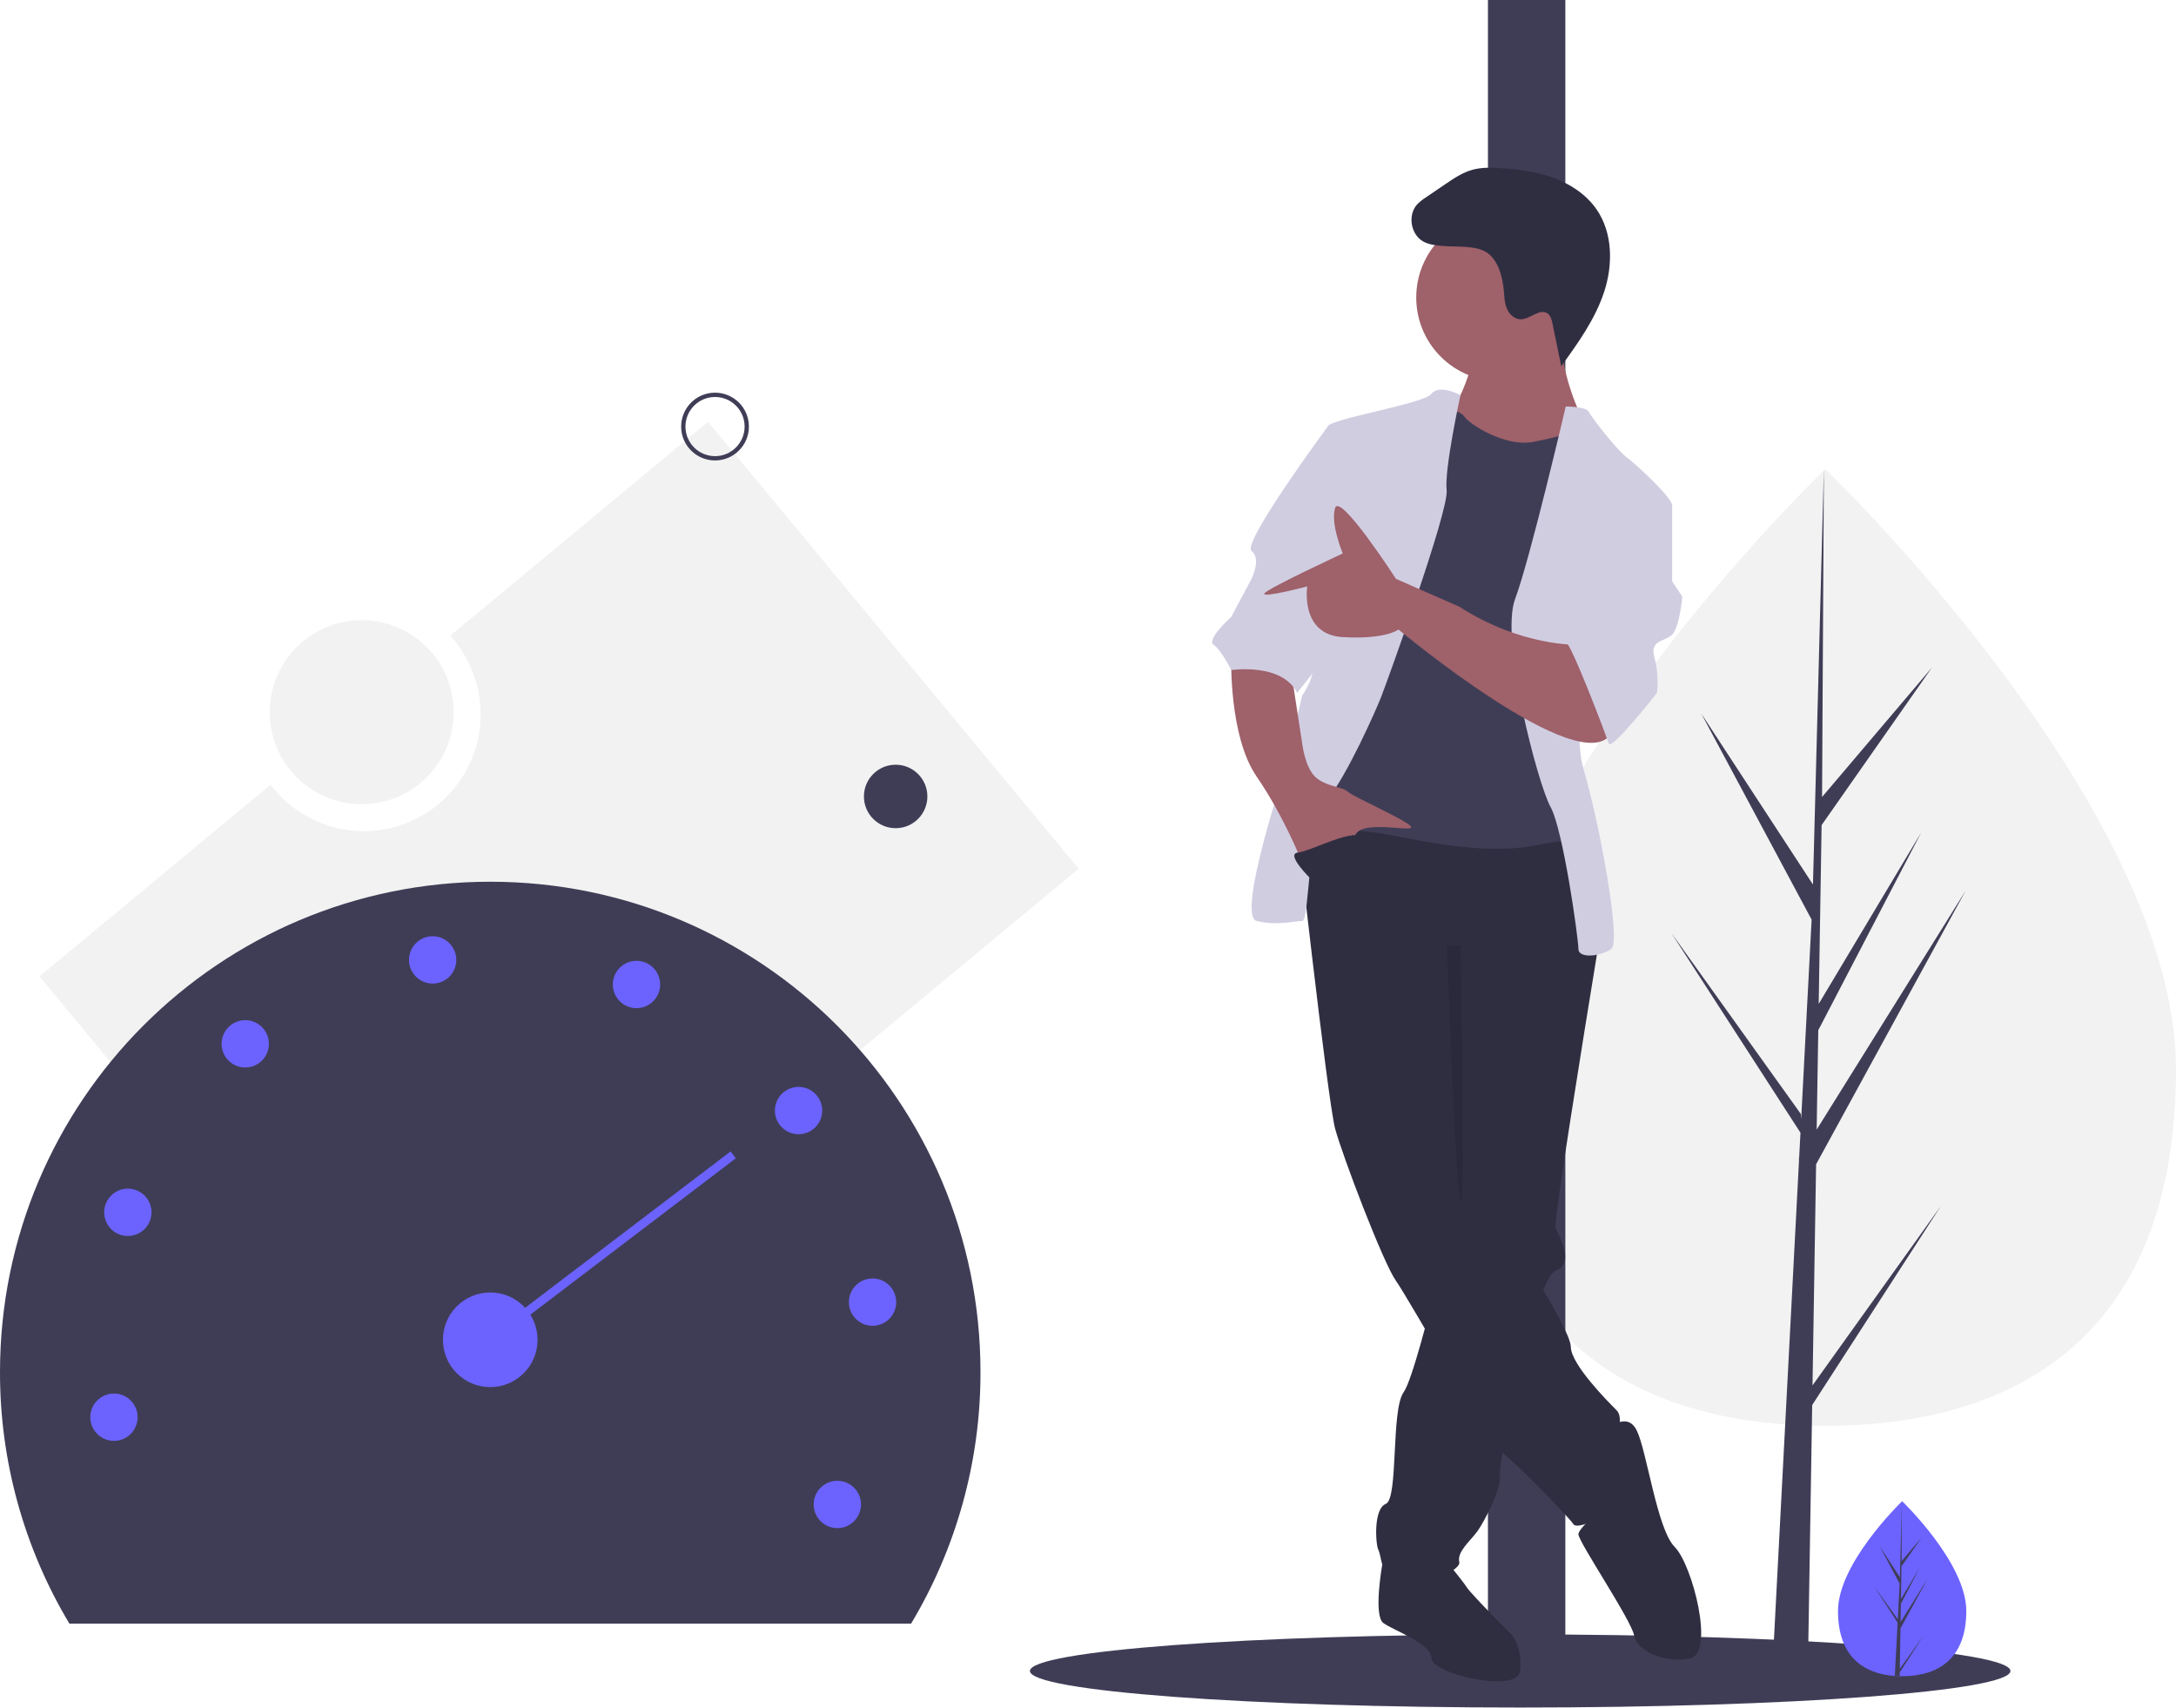
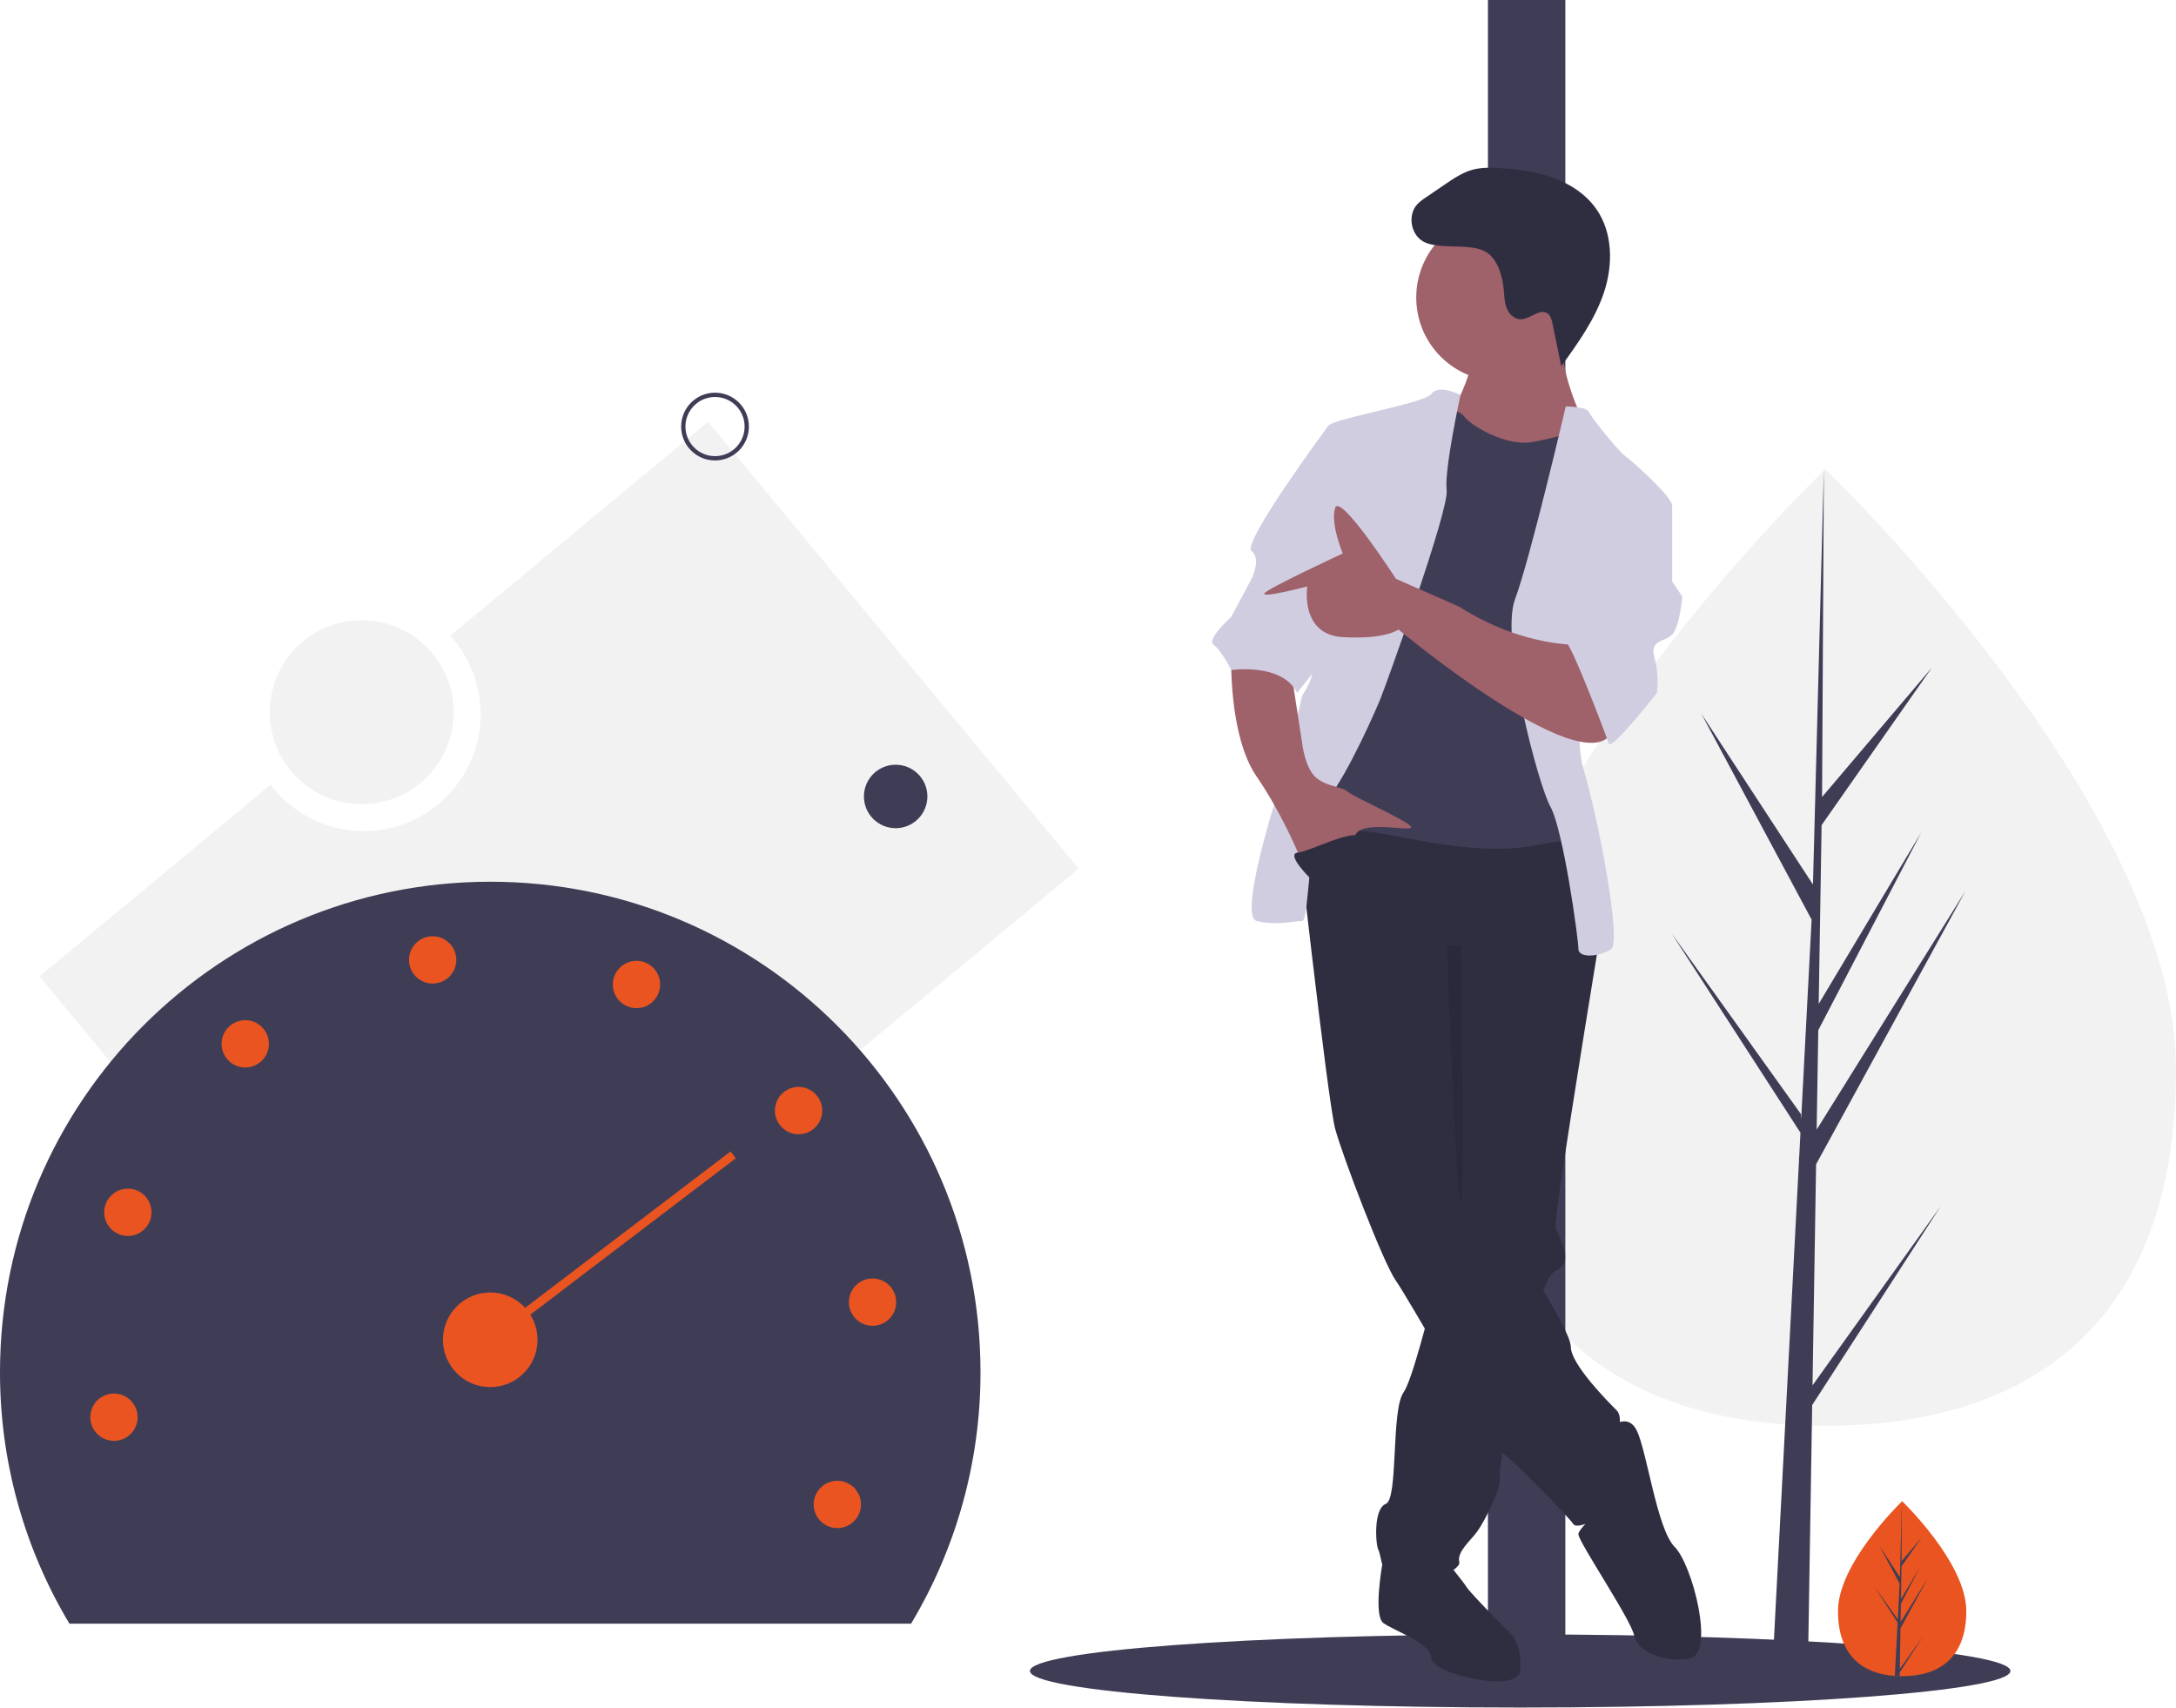
<svg xmlns="http://www.w3.org/2000/svg" id="e9543dae-de41-418f-9290-24abb7460ee9" data-name="Layer 1" width="1012" height="794" viewBox="0 0 1012 794">
  <path d="M423.31,249.137,303.381,348.596a54.313,54.313,0,1,1-83.525,69.268L112.334,507.032,284.69,714.863l310.976-257.895Z" transform="translate(-94 -53)" fill="#f2f2f2" />
  <path d="M1106,550.262c0,122.839-73.026,165.73-163.108,165.73S779.783,673.101,779.783,550.262,942.892,271.151,942.892,271.151,1106,427.422,1106,550.262Z" transform="translate(-94 -53)" fill="#f2f2f2" />
  <polygon points="842.95 644.201 844.62 541.396 914.141 414.211 844.882 525.269 845.633 479.043 893.547 387.026 845.832 466.81 845.832 466.811 847.182 383.672 898.489 310.415 847.395 370.598 848.239 218.151 842.935 419.964 843.371 411.638 791.207 331.793 842.535 427.62 837.674 520.472 837.53 518.007 777.394 433.981 837.347 526.714 836.74 538.326 836.631 538.5 836.68 539.453 824.349 775.026 840.825 775.026 842.801 653.348 902.608 560.843 842.95 644.201" fill="#3f3d56" />
  <ellipse cx="707" cy="777" rx="228" ry="17" fill="#3f3d56" />
  <rect x="692" width="36" height="782" fill="#3f3d56" />
-   <path d="M1008.473,802.111c0,22.469-13.356,30.314-29.834,30.314q-.573,0-1.143-.013c-.763-.016-1.52-.053-2.267-.104-14.871-1.052-26.424-9.301-26.424-30.197,0-21.625,27.634-48.912,29.71-50.932l.004-.004c.08-.078.12-.116.12-.116S1008.473,779.643,1008.473,802.111Z" transform="translate(-94 -53)" fill="#6c63ff" />
+   <path d="M1008.473,802.111c0,22.469-13.356,30.314-29.834,30.314q-.573,0-1.143-.013c-.763-.016-1.52-.053-2.267-.104-14.871-1.052-26.424-9.301-26.424-30.197,0-21.625,27.634-48.912,29.71-50.932l.004-.004c.08-.078.12-.116.12-.116S1008.473,779.643,1008.473,802.111Z" transform="translate(-94 -53)" fill="#e95420" />
  <path d="M977.552,828.988l10.912-15.247-10.939,16.921-.029,1.75c-.763-.016-1.52-.053-2.267-.104l1.176-22.479-.009-.174.02-.033.111-2.123-10.966-16.963L976.562,805.907l.025.451.889-16.985-9.388-17.528,9.503,14.547.925-35.212.004-.12v.116l-.154,27.767,9.347-11.008-9.385,13.4-.247,15.207,8.727-14.594-8.763,16.832-.138,8.454,12.669-20.313-12.717,23.263Z" transform="translate(-94 -53)" fill="#3f3d56" />
  <path d="M743.227,785.29l-6.382-4.741s-4.224,23.597.489,27.132,22.391,9.428,22.391,16.498,40.068,16.498,41.246,5.892-3.535-16.498-3.535-16.498-18.855-18.855-21.212-22.391-8.249-10.606-8.249-10.606Z" transform="translate(-94 -53)" fill="#2f2e41" />
  <path d="M837.504,491.853s-.177,1.037-.483,2.934c-.283,1.685-.672,4.066-1.143,7-4.95,30.204-19.386,119.119-18.408,122.053,1.178,3.535,9.428,16.498,0,20.034-.907.342-1.886,1.449-2.934,3.194a68.494,68.494,0,0,0-4.985,11.761c-5.621,16.31-11.632,42.413-15.108,60.49-1.52,7.943-2.557,14.33-2.864,17.677a9.612,9.612,0,0,0-.035,2.333c1.178,4.714-7.071,21.212-10.606,25.926s-9.428,9.428-8.249,14.142-29.462,17.677-32.997,9.428-3.535-12.963-4.714-15.32-2.357-18.855,3.535-21.212,2.357-43.603,8.249-51.852c1.968-2.746,4.973-12.044,8.12-23.227,1.237-4.384,2.487-9.051,3.712-13.729,4.973-19.174,9.38-38.465,9.38-38.465L766.796,487.139l64.815-8.249,1.662,3.665,3.312,7.271Z" transform="translate(-94 -53)" fill="#2f2e41" />
  <path d="M841.039,718.118s9.428-9.428,14.142,0,9.428,45.96,17.677,54.209,18.855,49.495,7.071,51.852-24.748-3.535-25.926-10.606S828.076,769.97,828.076,766.435s16.498-16.498,16.498-16.498Z" transform="translate(-94 -53)" fill="#2f2e41" />
  <path d="M696.088,427.038s15.32,137.88,18.855,150.843,22.391,62.458,28.283,70.708,43.603,75.422,48.317,78.957,14.142,12.963,14.142,12.963,17.677,17.677,20.034,21.212,22.391-7.071,23.569-14.142-1.178-18.855-2.357-23.569,2.357-11.785-1.178-15.32-21.212-21.212-21.212-29.462-30.64-56.566-42.425-67.172-9.428-28.283-9.428-28.283V511.887l64.815-20.034s-3.535-56.566-11.785-56.566S709.051,416.432,696.088,427.038Z" transform="translate(-94 -53)" fill="#2f2e41" />
  <circle cx="697.544" cy="138.346" r="38.889" fill="#9f616a" />
  <path d="M778.581,221.986s-4.714,17.677-10.606,22.391,15.32,24.748,15.32,24.748l40.068,2.357,7.071-22.391s-12.963-25.926-9.428-42.425S778.581,221.986,778.581,221.986Z" transform="translate(-94 -53)" fill="#9f616a" />
  <path d="M762.082,242.02s10.606,1.178,12.963,4.714,18.855,14.142,31.818,11.785,21.212-5.892,23.569-4.714,7.071,25.926,7.071,25.926L824.541,317.441l2.357,103.705,3.535,28.283s7.071-9.428-21.212-3.535-64.815-4.714-76.6-5.892-31.818-4.714-32.997-11.785,3.535-32.997,3.535-32.997l18.855-78.957,11.785-42.425Z" transform="translate(-94 -53)" fill="#3f3d56" />
  <path d="M773.229,236.701s-9.968-5.287-13.504-.573-48.317,11.785-48.317,15.32-9.428,98.991-7.071,107.24-4.714,17.677-4.714,17.677L691.374,411.718s-22.391,67.172-12.963,69.529,17.677,0,21.212,0,2.357-44.782,11.785-56.566,22.391-41.246,24.748-47.138,31.818-87.206,30.64-96.634S773.229,236.701,773.229,236.701Z" transform="translate(-94 -53)" fill="#d0cde1" />
  <path d="M822.184,242.02s9.428,0,10.606,2.357,12.963,17.677,17.677,21.212S871.679,284.444,871.679,287.98s-34.175,29.462-34.175,29.462-14.142,69.529-7.071,93.098,17.677,80.135,12.963,83.671-15.32,4.714-15.32,0-7.071-55.388-12.963-65.994-23.569-77.778-16.498-96.634S822.184,242.02,822.184,242.02Z" transform="translate(-94 -53)" fill="#d0cde1" />
  <path d="M666.627,358.687s-1.178,36.532,11.785,55.388,21.212,40.068,21.212,40.068,21.212-5.892,24.748-12.963,25.926-1.178,25.926-3.535S723.193,423.503,720.836,421.146s-10.606-2.357-15.32-7.071-5.892-15.32-5.892-15.32l-4.714-30.64Z" transform="translate(-94 -53)" fill="#9f616a" />
  <path d="M764.759,167.367c-2.992-.272-6.077-.571-8.721-1.997-5.925-3.195-7.496-12.294-2.986-17.291a22.344,22.344,0,0,1,4.143-3.331l8.958-6.097c3.962-2.697,8.017-5.437,12.638-6.709,4.179-1.15,8.594-1.032,12.92-.763,8.399.522,16.849,1.6,24.749,4.5s15.268,7.751,20.052,14.673c7.585,10.974,7.689,25.775,3.511,38.444s-12.112,23.701-19.931,34.51l-4.057-19.795c-.361-1.763-.829-3.695-2.295-4.739-3.645-2.593-8.103,2.731-12.576,2.697-2.874-.022-5.287-2.386-6.376-5.046s-1.161-5.605-1.413-8.468c-.534-6.064-2.653-14.502-8.396-17.847C779.628,166.993,770.774,167.914,764.759,167.367Z" transform="translate(-94 -53)" fill="#2f2e41" />
  <path d="M766.94,492.804s3.98,115.127,6.337,118.663,0-119.025,0-119.025Z" transform="translate(-94 -53)" opacity="0.1" />
  <path d="M720.836,251.447h-9.428s-40.068,54.209-35.354,57.745,0,12.963,0,12.963l-9.428,17.677s-11.785,10.606-8.249,12.963,8.249,11.785,8.249,11.785,23.569-3.535,30.64,10.606l15.284-19.296Z" transform="translate(-94 -53)" fill="#d0cde1" />
  <path d="M828.076,352.795s-25.926,1.178-55.388-17.677L743.227,322.155s-25.926-40.068-28.283-32.997,3.535,21.212,3.535,21.212S682.924,326.825,682,329s19.981-3.31,19.981-3.31-3.535,22.391,16.498,23.569,25.926-3.535,25.926-3.535,84.849,70.708,98.991,48.317S828.076,352.795,828.076,352.795Z" transform="translate(-94 -53)" fill="#9f616a" />
  <path d="M858.716,283.266l12.963,4.714v35.354l4.714,7.071s-1.178,14.142-4.714,17.677-10.606,2.357-8.249,10.606a44.667,44.667,0,0,1,1.178,16.498s-21.212,27.105-22.391,23.569-17.677-47.138-20.034-47.138,23.569-68.351,23.569-68.351Z" transform="translate(-94 -53)" fill="#d0cde1" />
  <path d="M703.748,461.803s-12.185-11.785-6.093-12.374,27.305-12.374,30.84-6.482S703.748,461.803,703.748,461.803Z" transform="translate(-94 -53)" fill="#2f2e41" />
  <path d="M517.717,808A226.922,226.922,0,0,0,550,691c0-125.921-102.079-228-228-228S94,565.079,94,691a226.922,226.922,0,0,0,32.283,117Z" transform="translate(-94 -53)" fill="#3f3d56" />
-   <circle cx="228" cy="623" r="22" fill="#6c63ff" />
-   <circle cx="53" cy="659" r="11" fill="#6c63ff" />
-   <circle cx="59.454" cy="563.726" r="11" fill="#6c63ff" />
-   <circle cx="114.056" cy="485.385" r="11" fill="#6c63ff" />
-   <circle cx="201.208" cy="446.356" r="11" fill="#6c63ff" />
-   <circle cx="296.013" cy="457.787" r="11" fill="#6c63ff" />
-   <circle cx="371.39" cy="516.415" r="11" fill="#6c63ff" />
-   <circle cx="405.804" cy="605.49" r="11" fill="#6c63ff" />
-   <circle cx="389.427" cy="699.567" r="11" fill="#6c63ff" />
-   <line x1="228" y1="623" x2="341" y2="537" fill="none" stroke="#6c63ff" stroke-miterlimit="10" stroke-width="4" />
+   <circle cx="228" cy="623" r="22" fill="#e95420" />
+   <circle cx="53" cy="659" r="11" fill="#e95420" />
+   <circle cx="59.454" cy="563.726" r="11" fill="#e95420" />
+   <circle cx="114.056" cy="485.385" r="11" fill="#e95420" />
+   <circle cx="201.208" cy="446.356" r="11" fill="#e95420" />
+   <circle cx="296.013" cy="457.787" r="11" fill="#e95420" />
+   <circle cx="371.39" cy="516.415" r="11" fill="#e95420" />
+   <circle cx="405.804" cy="605.49" r="11" fill="#e95420" />
+   <circle cx="389.427" cy="699.567" r="11" fill="#e95420" />
+   <line x1="228" y1="623" x2="341" y2="537" fill="none" stroke="#e95420" stroke-miterlimit="10" stroke-width="4" />
  <circle cx="332.542" cy="198.352" r="14.756" fill="none" stroke="#3f3d56" stroke-miterlimit="10" stroke-width="2" />
  <circle cx="416.542" cy="370.352" r="14.756" fill="#3f3d56" />
  <circle cx="168.223" cy="331.166" r="42.777" fill="#f2f2f2" />
</svg>
